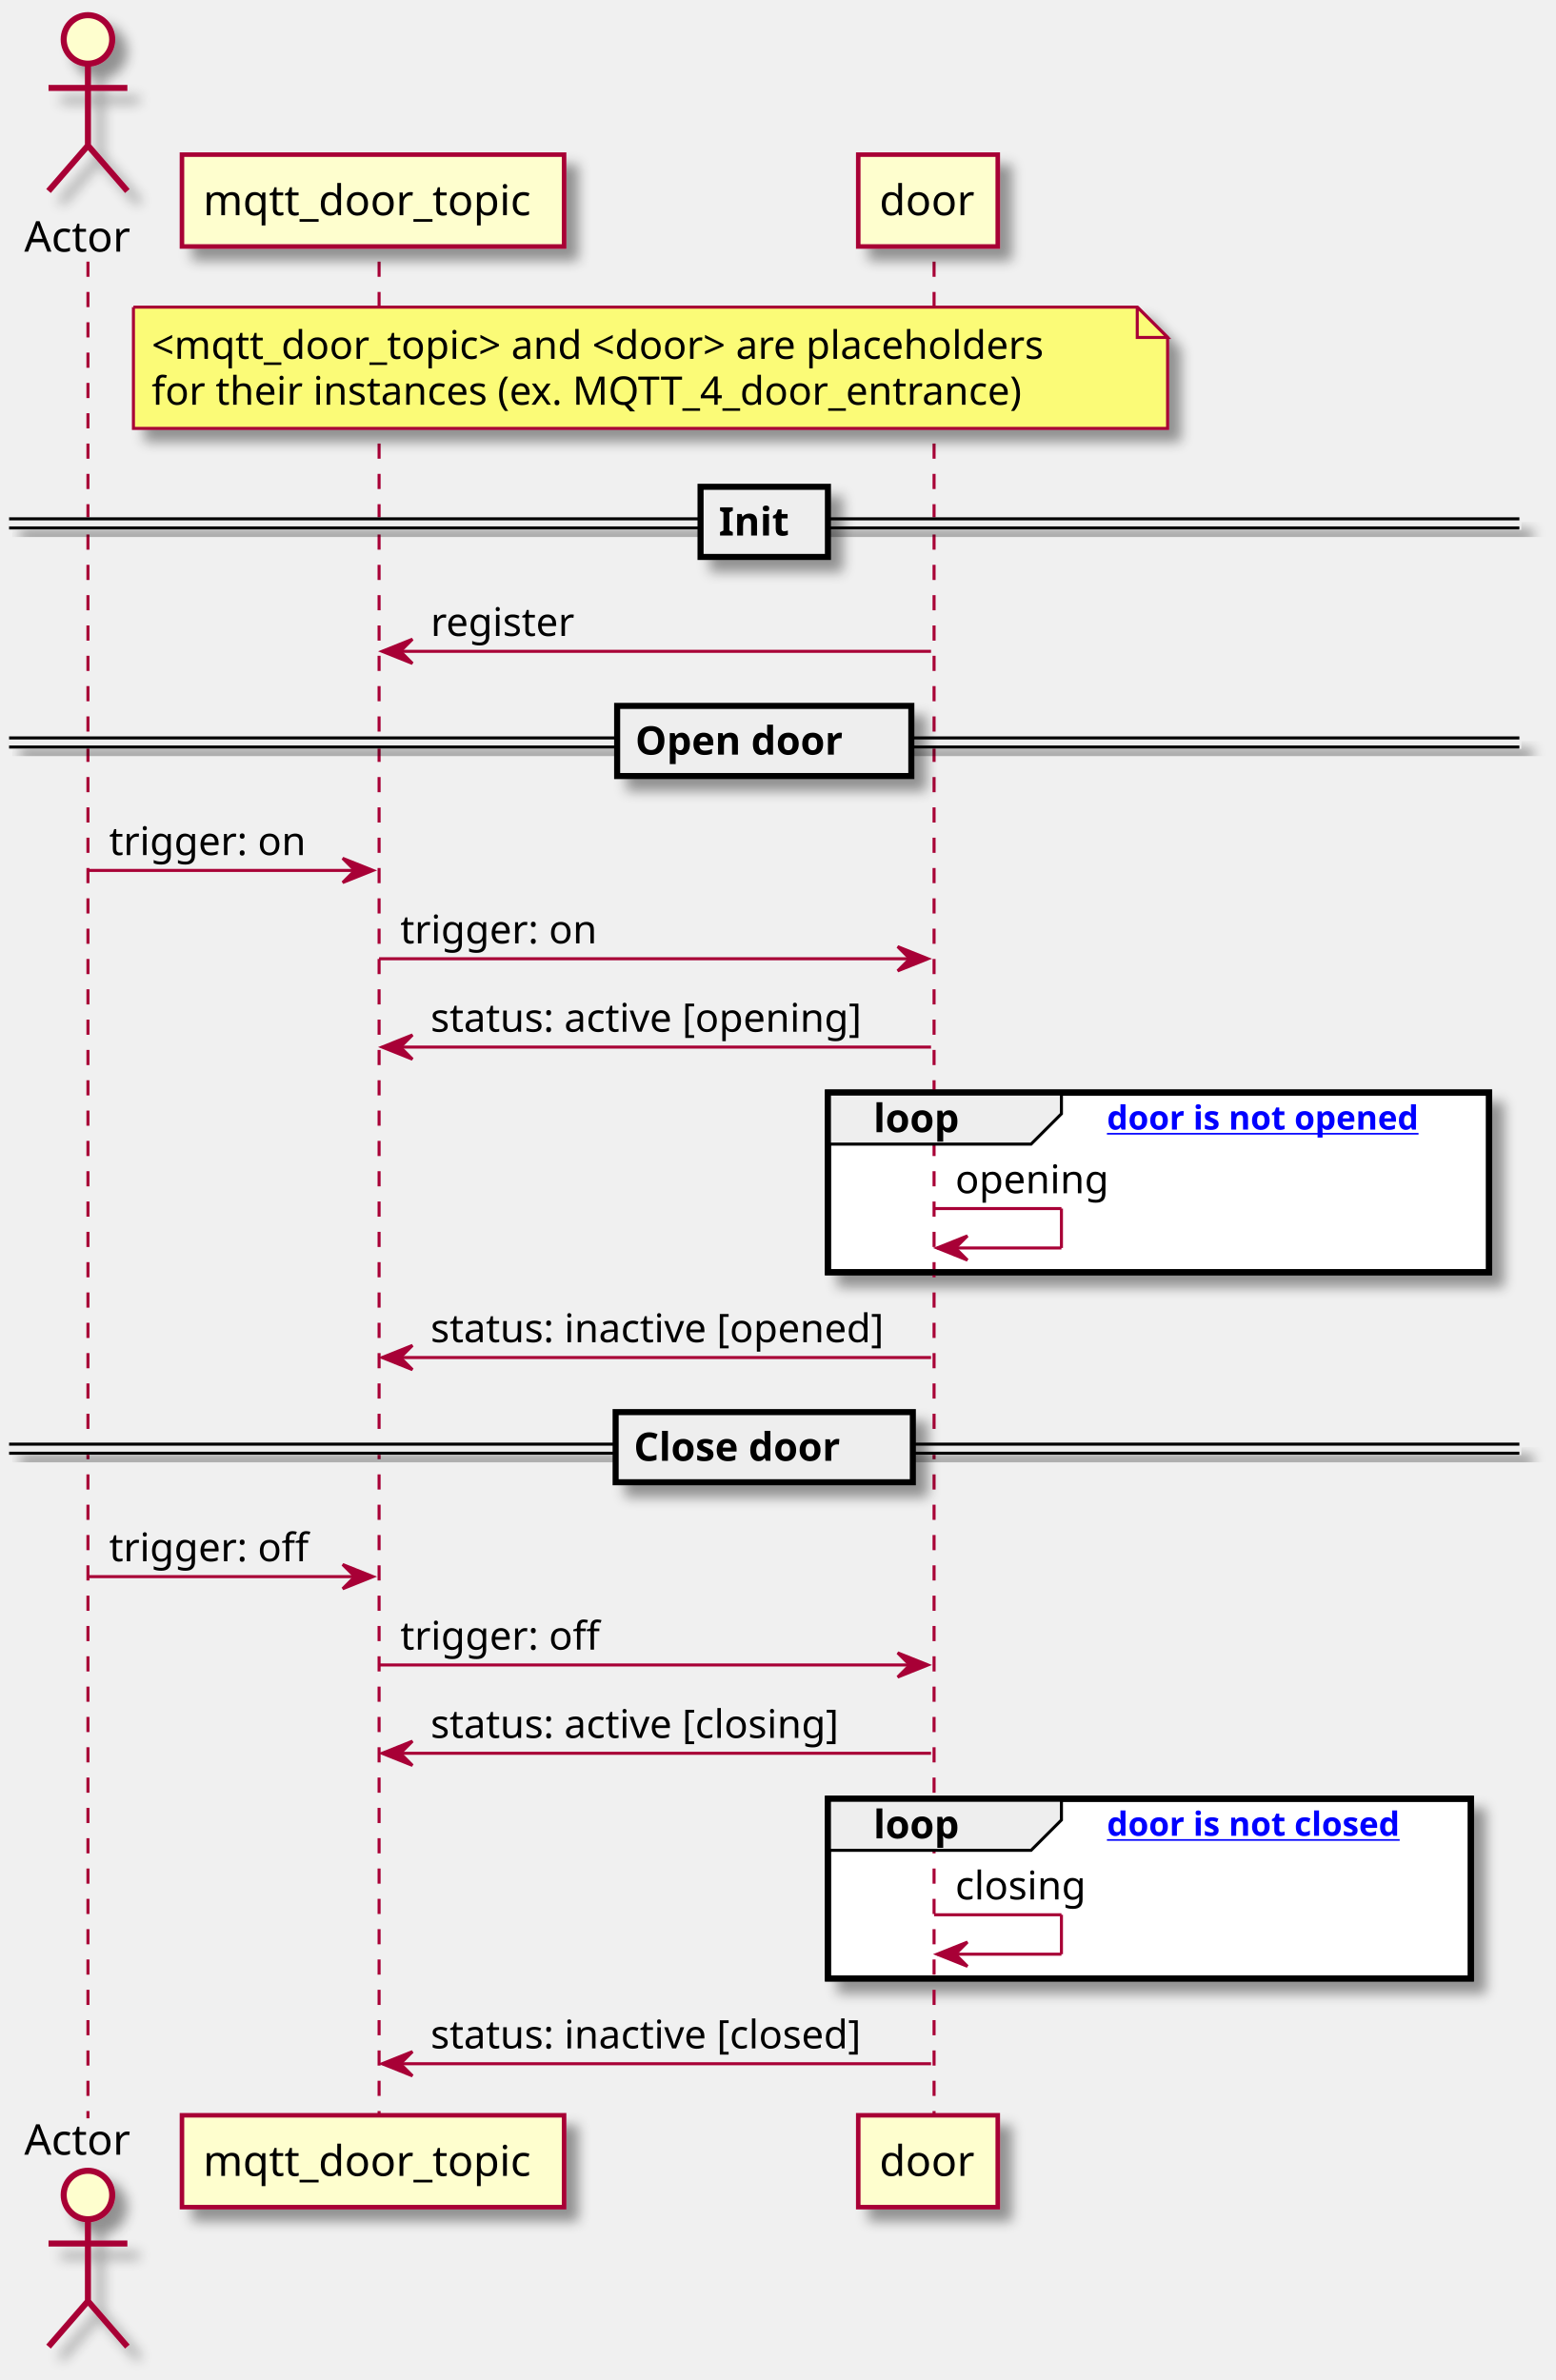
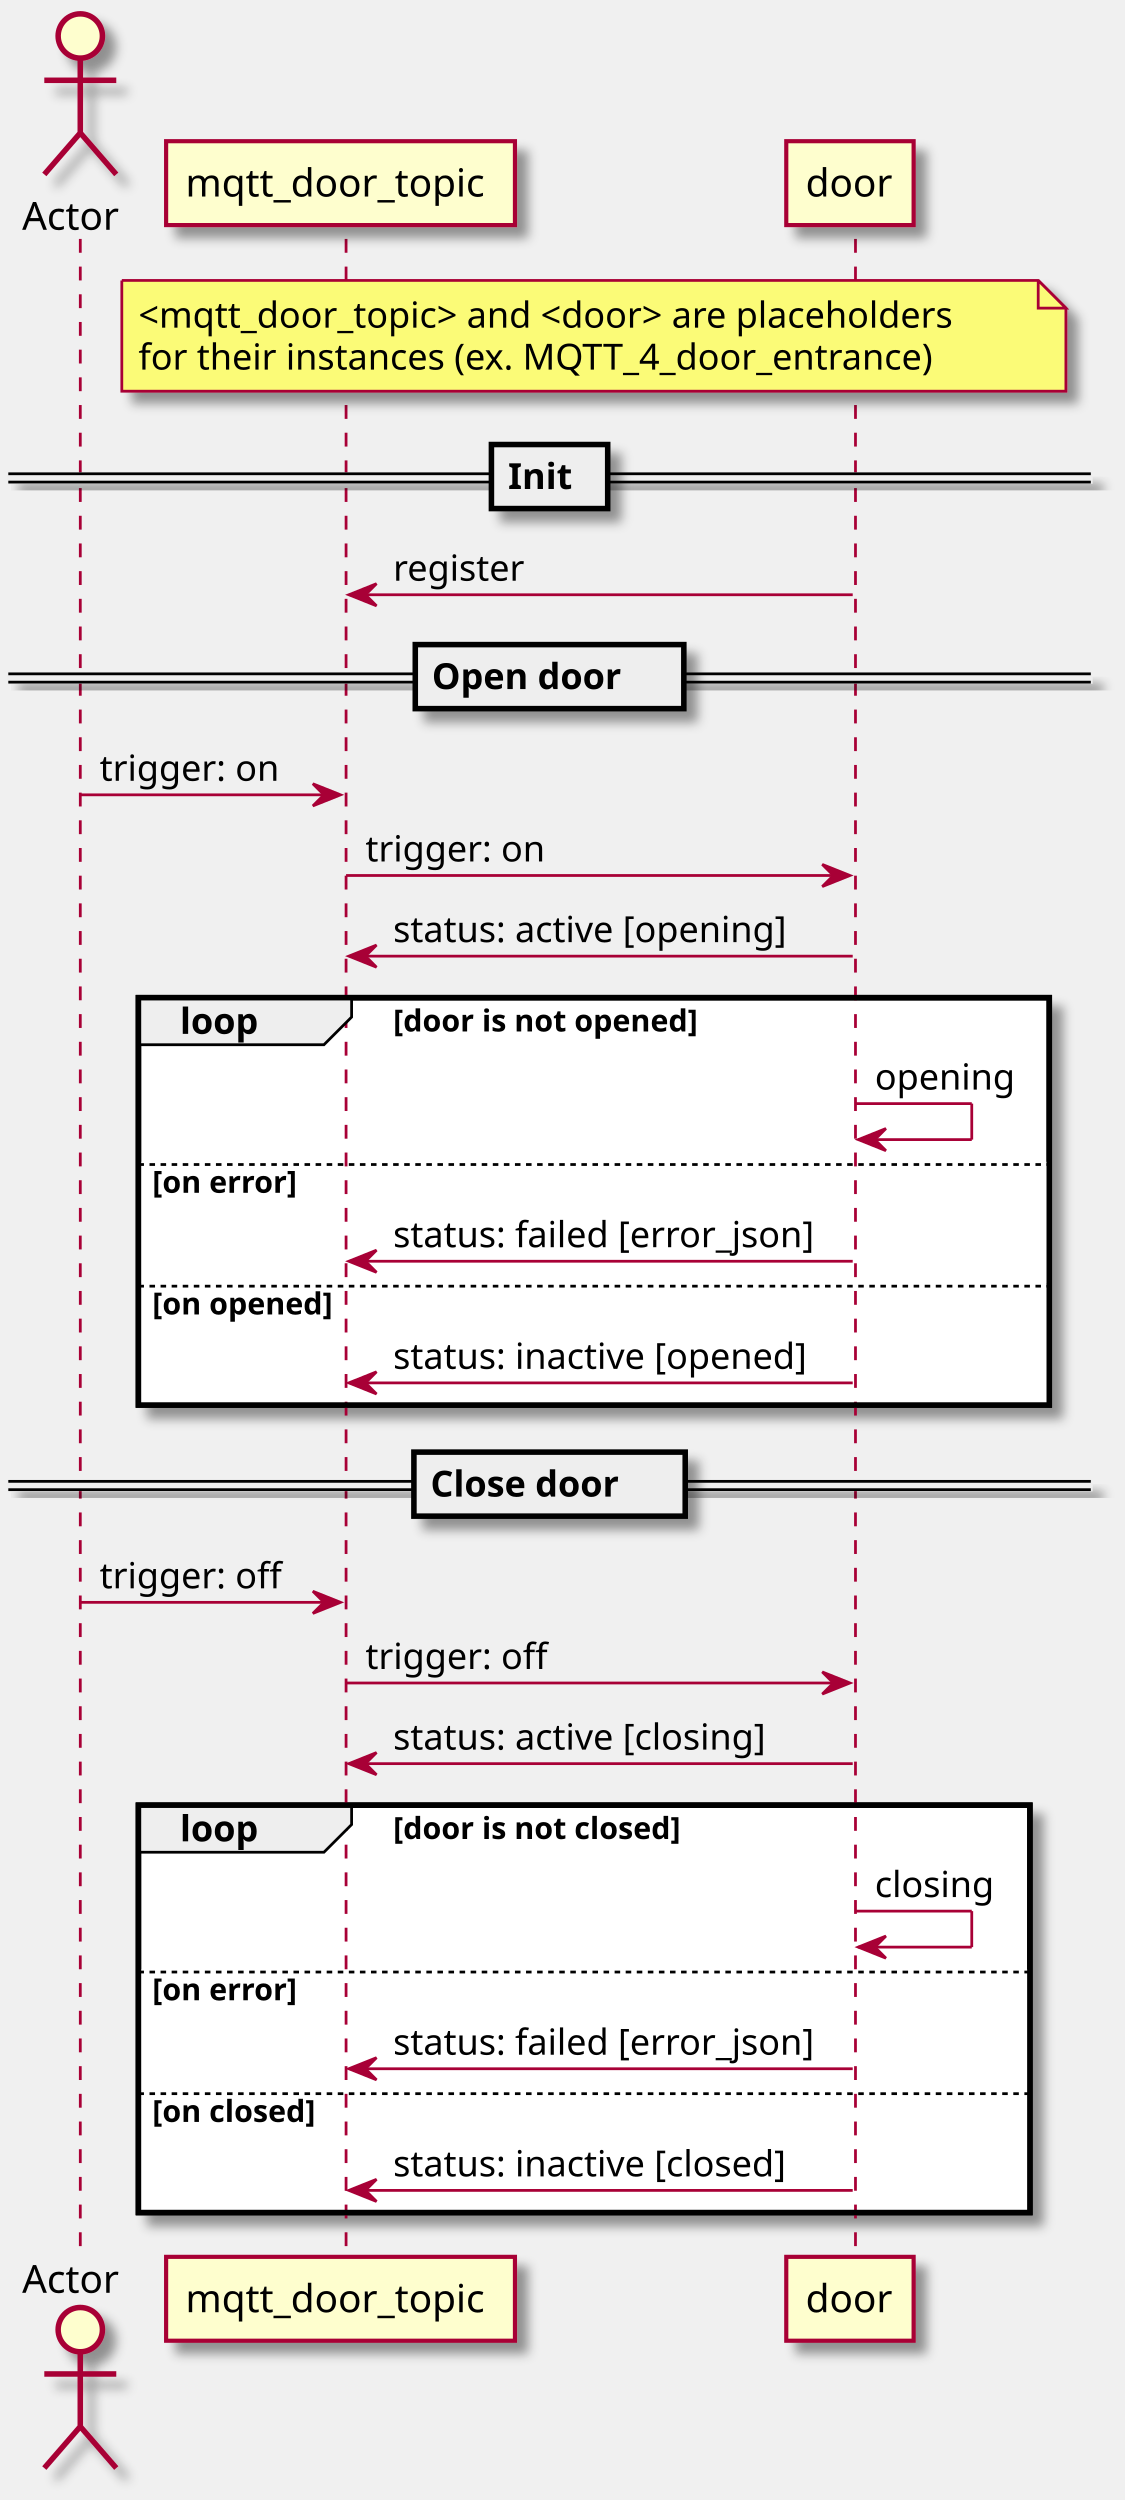
- <svg xmlns="http://www.w3.org/2000/svg" xmlns:xlink="http://www.w3.org/1999/xlink" contentScriptType="application/ecmascript" contentStyleType="text/css" height="785px" preserveAspectRatio="none" style="width:513px;height:785px;" version="1.1" viewBox="0 0 513 785" width="513px" zoomAndPan="magnify">
+ <svg xmlns="http://www.w3.org/2000/svg" contentScriptType="application/ecmascript" contentStyleType="text/css" height="903px" preserveAspectRatio="none" style="width:406px;height:903px;" version="1.1" viewBox="0 0 406 903" width="406px" zoomAndPan="magnify">
  <defs>
-     <filter height="300%" id="fanviwk3dcwmn" width="300%" x="-1" y="-1">
+     <filter height="300%" id="f1df4t9y01yk98" width="300%" x="-1" y="-1">
      <feGaussianBlur result="blurOut" stdDeviation="2.0" />
      <feColorMatrix in="blurOut" result="blurOut2" type="matrix" values="0 0 0 0 0 0 0 0 0 0 0 0 0 0 0 0 0 0 .4 0" />
      <feOffset dx="4.0" dy="4.0" in="blurOut2" result="blurOut3" />
      <feBlend in="SourceGraphic" in2="blurOut3" mode="normal" />
    </filter>
  </defs>
  <g>
-     <rect fill="#FFFFFF" filter="url(#fanviwk3dcwmn)" height="59.266" style="stroke: #000000; stroke-width: 2.0;" width="218" x="273" y="360.359" />
-     <rect fill="#FFFFFF" filter="url(#fanviwk3dcwmn)" height="59.266" style="stroke: #000000; stroke-width: 2.0;" width="212" x="273" y="593.289" />
-     <line style="stroke: #A80036; stroke-width: 1.0; stroke-dasharray: 5.0,5.0;" x1="29" x2="29" y1="86.297" y2="698.688" />
-     <line style="stroke: #A80036; stroke-width: 1.0; stroke-dasharray: 5.0,5.0;" x1="125" x2="125" y1="86.297" y2="698.688" />
-     <line style="stroke: #A80036; stroke-width: 1.0; stroke-dasharray: 5.0,5.0;" x1="308" x2="308" y1="86.297" y2="698.688" />
+     <rect fill="#FFFFFF" filter="url(#f1df4t9y01yk98)" height="147.141" style="stroke: #000000; stroke-width: 2.0;" width="329" x="50" y="360.359" />
+     <rect fill="#FFFFFF" height="43.938" style="stroke: none; stroke-width: 1.0;" width="329" x="50" y="419.625" />
+     <rect fill="#FFFFFF" height="43.938" style="stroke: none; stroke-width: 1.0;" width="329" x="50" y="463.562" />
+     <rect fill="#FFFFFF" filter="url(#f1df4t9y01yk98)" height="147.141" style="stroke: #000000; stroke-width: 2.0;" width="322" x="50" y="652.031" />
+     <rect fill="#FFFFFF" height="43.938" style="stroke: none; stroke-width: 1.0;" width="322" x="50" y="711.297" />
+     <rect fill="#FFFFFF" height="43.938" style="stroke: none; stroke-width: 1.0;" width="322" x="50" y="755.234" />
+     <line style="stroke: #A80036; stroke-width: 1.0; stroke-dasharray: 5.0,5.0;" x1="29" x2="29" y1="86.297" y2="816.172" />
+     <line style="stroke: #A80036; stroke-width: 1.0; stroke-dasharray: 5.0,5.0;" x1="125" x2="125" y1="86.297" y2="816.172" />
+     <line style="stroke: #A80036; stroke-width: 1.0; stroke-dasharray: 5.0,5.0;" x1="309" x2="309" y1="86.297" y2="816.172" />
    <text fill="#000000" font-family="sans-serif" font-size="14" lengthAdjust="spacingAndGlyphs" textLength="36" x="8" y="82.995">Actor</text>
-     <ellipse cx="29" cy="13" fill="#FEFECE" filter="url(#fanviwk3dcwmn)" rx="8" ry="8" style="stroke: #A80036; stroke-width: 2.0;" />
-     <path d="M29,21 L29,48 M16,29 L42,29 M29,48 L16,63 M29,48 L42,63 " fill="none" filter="url(#fanviwk3dcwmn)" style="stroke: #A80036; stroke-width: 2.0;" />
-     <text fill="#000000" font-family="sans-serif" font-size="14" lengthAdjust="spacingAndGlyphs" textLength="36" x="8" y="710.683">Actor</text>
-     <ellipse cx="29" cy="723.984" fill="#FEFECE" filter="url(#fanviwk3dcwmn)" rx="8" ry="8" style="stroke: #A80036; stroke-width: 2.0;" />
-     <path d="M29,731.984 L29,758.984 M16,739.984 L42,739.984 M29,758.984 L16,773.984 M29,758.984 L42,773.984 " fill="none" filter="url(#fanviwk3dcwmn)" style="stroke: #A80036; stroke-width: 2.0;" />
-     <rect fill="#FEFECE" filter="url(#fanviwk3dcwmn)" height="30.297" style="stroke: #A80036; stroke-width: 1.5;" width="126" x="60" y="51" />
+     <ellipse cx="29" cy="13" fill="#FEFECE" filter="url(#f1df4t9y01yk98)" rx="8" ry="8" style="stroke: #A80036; stroke-width: 2.0;" />
+     <path d="M29,21 L29,48 M16,29 L42,29 M29,48 L16,63 M29,48 L42,63 " fill="none" filter="url(#f1df4t9y01yk98)" style="stroke: #A80036; stroke-width: 2.0;" />
+     <text fill="#000000" font-family="sans-serif" font-size="14" lengthAdjust="spacingAndGlyphs" textLength="36" x="8" y="828.167">Actor</text>
+     <ellipse cx="29" cy="841.469" fill="#FEFECE" filter="url(#f1df4t9y01yk98)" rx="8" ry="8" style="stroke: #A80036; stroke-width: 2.0;" />
+     <path d="M29,849.469 L29,876.469 M16,857.469 L42,857.469 M29,876.469 L16,891.469 M29,876.469 L42,891.469 " fill="none" filter="url(#f1df4t9y01yk98)" style="stroke: #A80036; stroke-width: 2.0;" />
+     <rect fill="#FEFECE" filter="url(#f1df4t9y01yk98)" height="30.297" style="stroke: #A80036; stroke-width: 1.5;" width="126" x="60" y="51" />
    <text fill="#000000" font-family="sans-serif" font-size="14" lengthAdjust="spacingAndGlyphs" textLength="112" x="67" y="70.995">mqtt_door_topic</text>
-     <rect fill="#FEFECE" filter="url(#fanviwk3dcwmn)" height="30.297" style="stroke: #A80036; stroke-width: 1.5;" width="126" x="60" y="697.688" />
-     <text fill="#000000" font-family="sans-serif" font-size="14" lengthAdjust="spacingAndGlyphs" textLength="112" x="67" y="717.683">mqtt_door_topic</text>
-     <rect fill="#FEFECE" filter="url(#fanviwk3dcwmn)" height="30.297" style="stroke: #A80036; stroke-width: 1.5;" width="46" x="283" y="51" />
-     <text fill="#000000" font-family="sans-serif" font-size="14" lengthAdjust="spacingAndGlyphs" textLength="32" x="290" y="70.995">door</text>
-     <rect fill="#FEFECE" filter="url(#fanviwk3dcwmn)" height="30.297" style="stroke: #A80036; stroke-width: 1.5;" width="46" x="283" y="697.688" />
-     <text fill="#000000" font-family="sans-serif" font-size="14" lengthAdjust="spacingAndGlyphs" textLength="32" x="290" y="717.683">door</text>
-     <path d="M44,101.297 L44,141.297 L385,141.297 L385,111.297 L375,101.297 L44,101.297 " fill="#FBFB77" filter="url(#fanviwk3dcwmn)" style="stroke: #A80036; stroke-width: 1.0;" />
+     <rect fill="#FEFECE" filter="url(#f1df4t9y01yk98)" height="30.297" style="stroke: #A80036; stroke-width: 1.5;" width="126" x="60" y="815.172" />
+     <text fill="#000000" font-family="sans-serif" font-size="14" lengthAdjust="spacingAndGlyphs" textLength="112" x="67" y="835.167">mqtt_door_topic</text>
+     <rect fill="#FEFECE" filter="url(#f1df4t9y01yk98)" height="30.297" style="stroke: #A80036; stroke-width: 1.5;" width="46" x="284" y="51" />
+     <text fill="#000000" font-family="sans-serif" font-size="14" lengthAdjust="spacingAndGlyphs" textLength="32" x="291" y="70.995">door</text>
+     <rect fill="#FEFECE" filter="url(#f1df4t9y01yk98)" height="30.297" style="stroke: #A80036; stroke-width: 1.5;" width="46" x="284" y="815.172" />
+     <text fill="#000000" font-family="sans-serif" font-size="14" lengthAdjust="spacingAndGlyphs" textLength="32" x="291" y="835.167">door</text>
+     <path d="M44,101.297 L44,141.297 L385,141.297 L385,111.297 L375,101.297 L44,101.297 " fill="#FBFB77" filter="url(#f1df4t9y01yk98)" style="stroke: #A80036; stroke-width: 1.0;" />
    <path d="M375,101.297 L375,111.297 L385,111.297 L375,101.297 " fill="#FBFB77" style="stroke: #A80036; stroke-width: 1.0;" />
    <text fill="#000000" font-family="sans-serif" font-size="13" lengthAdjust="spacingAndGlyphs" textLength="320" x="50" y="118.364">&lt;mqtt_door_topic&gt; and &lt;door&gt; are placeholders</text>
    <text fill="#000000" font-family="sans-serif" font-size="13" lengthAdjust="spacingAndGlyphs" textLength="302" x="50" y="133.497">for their instances (ex. MQTT_4_door_entrance)</text>
-     <rect fill="#EEEEEE" filter="url(#fanviwk3dcwmn)" height="3" style="stroke: #EEEEEE; stroke-width: 1.0;" width="498" x="3" y="171.129" />
-     <line style="stroke: #000000; stroke-width: 1.0;" x1="3" x2="501" y1="171.129" y2="171.129" />
-     <line style="stroke: #000000; stroke-width: 1.0;" x1="3" x2="501" y1="174.129" y2="174.129" />
-     <rect fill="#EEEEEE" filter="url(#fanviwk3dcwmn)" height="23.133" style="stroke: #000000; stroke-width: 2.0;" width="42" x="231" y="160.562" />
-     <text fill="#000000" font-family="sans-serif" font-size="13" font-weight="bold" lengthAdjust="spacingAndGlyphs" textLength="23" x="237" y="176.629">Init</text>
+     <rect fill="#EEEEEE" filter="url(#f1df4t9y01yk98)" height="3" style="stroke: #EEEEEE; stroke-width: 1.0;" width="391" x="3" y="171.129" />
+     <line style="stroke: #000000; stroke-width: 1.0;" x1="3" x2="394" y1="171.129" y2="171.129" />
+     <line style="stroke: #000000; stroke-width: 1.0;" x1="3" x2="394" y1="174.129" y2="174.129" />
+     <rect fill="#EEEEEE" filter="url(#f1df4t9y01yk98)" height="23.133" style="stroke: #000000; stroke-width: 2.0;" width="42" x="177.5" y="160.562" />
+     <text fill="#000000" font-family="sans-serif" font-size="13" font-weight="bold" lengthAdjust="spacingAndGlyphs" textLength="23" x="183.5" y="176.629">Init</text>
    <polygon fill="#A80036" points="136,210.828,126,214.828,136,218.828,132,214.828" style="stroke: #A80036; stroke-width: 1.0;" />
-     <line style="stroke: #A80036; stroke-width: 1.0;" x1="130" x2="307" y1="214.828" y2="214.828" />
+     <line style="stroke: #A80036; stroke-width: 1.0;" x1="130" x2="308" y1="214.828" y2="214.828" />
    <text fill="#000000" font-family="sans-serif" font-size="13" lengthAdjust="spacingAndGlyphs" textLength="49" x="142" y="209.762">register</text>
-     <rect fill="#EEEEEE" filter="url(#fanviwk3dcwmn)" height="3" style="stroke: #EEEEEE; stroke-width: 1.0;" width="498" x="3" y="243.394" />
-     <line style="stroke: #000000; stroke-width: 1.0;" x1="3" x2="501" y1="243.394" y2="243.394" />
-     <line style="stroke: #000000; stroke-width: 1.0;" x1="3" x2="501" y1="246.394" y2="246.394" />
-     <rect fill="#EEEEEE" filter="url(#fanviwk3dcwmn)" height="23.133" style="stroke: #000000; stroke-width: 2.0;" width="97" x="203.5" y="232.828" />
-     <text fill="#000000" font-family="sans-serif" font-size="13" font-weight="bold" lengthAdjust="spacingAndGlyphs" textLength="78" x="209.5" y="248.895">Open door</text>
+     <rect fill="#EEEEEE" filter="url(#f1df4t9y01yk98)" height="3" style="stroke: #EEEEEE; stroke-width: 1.0;" width="391" x="3" y="243.394" />
+     <line style="stroke: #000000; stroke-width: 1.0;" x1="3" x2="394" y1="243.394" y2="243.394" />
+     <line style="stroke: #000000; stroke-width: 1.0;" x1="3" x2="394" y1="246.394" y2="246.394" />
+     <rect fill="#EEEEEE" filter="url(#f1df4t9y01yk98)" height="23.133" style="stroke: #000000; stroke-width: 2.0;" width="97" x="150" y="232.828" />
+     <text fill="#000000" font-family="sans-serif" font-size="13" font-weight="bold" lengthAdjust="spacingAndGlyphs" textLength="78" x="156" y="248.895">Open door</text>
    <polygon fill="#A80036" points="113,283.094,123,287.094,113,291.094,117,287.094" style="stroke: #A80036; stroke-width: 1.0;" />
    <line style="stroke: #A80036; stroke-width: 1.0;" x1="29" x2="119" y1="287.094" y2="287.094" />
    <text fill="#000000" font-family="sans-serif" font-size="13" lengthAdjust="spacingAndGlyphs" textLength="66" x="36" y="282.028">trigger: on</text>
-     <polygon fill="#A80036" points="296,312.227,306,316.227,296,320.227,300,316.227" style="stroke: #A80036; stroke-width: 1.0;" />
-     <line style="stroke: #A80036; stroke-width: 1.0;" x1="125" x2="302" y1="316.227" y2="316.227" />
+     <polygon fill="#A80036" points="297,312.227,307,316.227,297,320.227,301,316.227" style="stroke: #A80036; stroke-width: 1.0;" />
+     <line style="stroke: #A80036; stroke-width: 1.0;" x1="125" x2="303" y1="316.227" y2="316.227" />
    <text fill="#000000" font-family="sans-serif" font-size="13" lengthAdjust="spacingAndGlyphs" textLength="66" x="132" y="311.161">trigger: on</text>
    <polygon fill="#A80036" points="136,341.359,126,345.359,136,349.359,132,345.359" style="stroke: #A80036; stroke-width: 1.0;" />
-     <line style="stroke: #A80036; stroke-width: 1.0;" x1="130" x2="307" y1="345.359" y2="345.359" />
+     <line style="stroke: #A80036; stroke-width: 1.0;" x1="130" x2="308" y1="345.359" y2="345.359" />
    <text fill="#000000" font-family="sans-serif" font-size="13" lengthAdjust="spacingAndGlyphs" textLength="151" x="142" y="340.293">status: active [opening]</text>
-     <path d="M273,360.359 L350,360.359 L350,367.359 L340,377.359 L273,377.359 L273,360.359 " fill="#EEEEEE" style="stroke: #000000; stroke-width: 1.0;" />
-     <rect fill="none" height="59.266" style="stroke: #000000; stroke-width: 2.0;" width="218" x="273" y="360.359" />
-     <text fill="#000000" font-family="sans-serif" font-size="13" font-weight="bold" lengthAdjust="spacingAndGlyphs" textLength="32" x="288" y="373.426">loop</text>
-     <a href="on" target="_top" xlink:actuate="onRequest" xlink:show="new" xlink:title="on" xlink:type="simple">
-       <text fill="#0000FF" font-family="sans-serif" font-size="11" font-weight="bold" lengthAdjust="spacingAndGlyphs" text-decoration="underline" textLength="121" x="365" y="372.57">door is not opened</text>
-     </a>
-     <line style="stroke: #A80036; stroke-width: 1.0;" x1="308" x2="350" y1="398.625" y2="398.625" />
-     <line style="stroke: #A80036; stroke-width: 1.0;" x1="350" x2="350" y1="398.625" y2="411.625" />
-     <line style="stroke: #A80036; stroke-width: 1.0;" x1="309" x2="350" y1="411.625" y2="411.625" />
-     <polygon fill="#A80036" points="319,407.625,309,411.625,319,415.625,315,411.625" style="stroke: #A80036; stroke-width: 1.0;" />
-     <text fill="#000000" font-family="sans-serif" font-size="13" lengthAdjust="spacingAndGlyphs" textLength="51" x="315" y="393.559">opening</text>
-     <polygon fill="#A80036" points="136,443.758,126,447.758,136,451.758,132,447.758" style="stroke: #A80036; stroke-width: 1.0;" />
-     <line style="stroke: #A80036; stroke-width: 1.0;" x1="130" x2="307" y1="447.758" y2="447.758" />
-     <text fill="#000000" font-family="sans-serif" font-size="13" lengthAdjust="spacingAndGlyphs" textLength="159" x="142" y="442.692">status: inactive [opened]</text>
-     <rect fill="#EEEEEE" filter="url(#fanviwk3dcwmn)" height="3" style="stroke: #EEEEEE; stroke-width: 1.0;" width="498" x="3" y="476.324" />
-     <line style="stroke: #000000; stroke-width: 1.0;" x1="3" x2="501" y1="476.324" y2="476.324" />
-     <line style="stroke: #000000; stroke-width: 1.0;" x1="3" x2="501" y1="479.324" y2="479.324" />
-     <rect fill="#EEEEEE" filter="url(#fanviwk3dcwmn)" height="23.133" style="stroke: #000000; stroke-width: 2.0;" width="98" x="203" y="465.758" />
-     <text fill="#000000" font-family="sans-serif" font-size="13" font-weight="bold" lengthAdjust="spacingAndGlyphs" textLength="79" x="209" y="481.825">Close door</text>
-     <polygon fill="#A80036" points="113,516.023,123,520.023,113,524.023,117,520.023" style="stroke: #A80036; stroke-width: 1.0;" />
-     <line style="stroke: #A80036; stroke-width: 1.0;" x1="29" x2="119" y1="520.023" y2="520.023" />
-     <text fill="#000000" font-family="sans-serif" font-size="13" lengthAdjust="spacingAndGlyphs" textLength="66" x="36" y="514.957">trigger: off</text>
-     <polygon fill="#A80036" points="296,545.156,306,549.156,296,553.156,300,549.156" style="stroke: #A80036; stroke-width: 1.0;" />
-     <line style="stroke: #A80036; stroke-width: 1.0;" x1="125" x2="302" y1="549.156" y2="549.156" />
-     <text fill="#000000" font-family="sans-serif" font-size="13" lengthAdjust="spacingAndGlyphs" textLength="66" x="132" y="544.09">trigger: off</text>
-     <polygon fill="#A80036" points="136,574.289,126,578.289,136,582.289,132,578.289" style="stroke: #A80036; stroke-width: 1.0;" />
-     <line style="stroke: #A80036; stroke-width: 1.0;" x1="130" x2="307" y1="578.289" y2="578.289" />
-     <text fill="#000000" font-family="sans-serif" font-size="13" lengthAdjust="spacingAndGlyphs" textLength="144" x="142" y="573.223">status: active [closing]</text>
-     <path d="M273,593.289 L350,593.289 L350,600.289 L340,610.289 L273,610.289 L273,593.289 " fill="#EEEEEE" style="stroke: #000000; stroke-width: 1.0;" />
-     <rect fill="none" height="59.266" style="stroke: #000000; stroke-width: 2.0;" width="212" x="273" y="593.289" />
-     <text fill="#000000" font-family="sans-serif" font-size="13" font-weight="bold" lengthAdjust="spacingAndGlyphs" textLength="32" x="288" y="606.356">loop</text>
-     <a href="on" target="_top" xlink:actuate="onRequest" xlink:show="new" xlink:title="on" xlink:type="simple">
-       <text fill="#0000FF" font-family="sans-serif" font-size="11" font-weight="bold" lengthAdjust="spacingAndGlyphs" text-decoration="underline" textLength="115" x="365" y="605.5">door is not closed</text>
-     </a>
-     <line style="stroke: #A80036; stroke-width: 1.0;" x1="308" x2="350" y1="631.555" y2="631.555" />
-     <line style="stroke: #A80036; stroke-width: 1.0;" x1="350" x2="350" y1="631.555" y2="644.555" />
-     <line style="stroke: #A80036; stroke-width: 1.0;" x1="309" x2="350" y1="644.555" y2="644.555" />
-     <polygon fill="#A80036" points="319,640.555,309,644.555,319,648.555,315,644.555" style="stroke: #A80036; stroke-width: 1.0;" />
-     <text fill="#000000" font-family="sans-serif" font-size="13" lengthAdjust="spacingAndGlyphs" textLength="44" x="315" y="626.489">closing</text>
-     <polygon fill="#A80036" points="136,676.688,126,680.688,136,684.688,132,680.688" style="stroke: #A80036; stroke-width: 1.0;" />
-     <line style="stroke: #A80036; stroke-width: 1.0;" x1="130" x2="307" y1="680.688" y2="680.688" />
-     <text fill="#000000" font-family="sans-serif" font-size="13" lengthAdjust="spacingAndGlyphs" textLength="152" x="142" y="675.622">status: inactive [closed]</text>
+     <path d="M50,360.359 L127,360.359 L127,367.359 L117,377.359 L50,377.359 L50,360.359 " fill="#EEEEEE" style="stroke: #000000; stroke-width: 1.0;" />
+     <rect fill="none" height="147.141" style="stroke: #000000; stroke-width: 2.0;" width="329" x="50" y="360.359" />
+     <text fill="#000000" font-family="sans-serif" font-size="13" font-weight="bold" lengthAdjust="spacingAndGlyphs" textLength="32" x="65" y="373.426">loop</text>
+     <text fill="#000000" font-family="sans-serif" font-size="11" font-weight="bold" lengthAdjust="spacingAndGlyphs" textLength="131" x="142" y="372.57">[door is not opened]</text>
+     <line style="stroke: #A80036; stroke-width: 1.0;" x1="309" x2="351" y1="398.625" y2="398.625" />
+     <line style="stroke: #A80036; stroke-width: 1.0;" x1="351" x2="351" y1="398.625" y2="411.625" />
+     <line style="stroke: #A80036; stroke-width: 1.0;" x1="310" x2="351" y1="411.625" y2="411.625" />
+     <polygon fill="#A80036" points="320,407.625,310,411.625,320,415.625,316,411.625" style="stroke: #A80036; stroke-width: 1.0;" />
+     <text fill="#000000" font-family="sans-serif" font-size="13" lengthAdjust="spacingAndGlyphs" textLength="51" x="316" y="393.559">opening</text>
+     <line style="stroke: #000000; stroke-width: 1.0; stroke-dasharray: 2.0,2.0;" x1="50" x2="379" y1="420.625" y2="420.625" />
+     <text fill="#000000" font-family="sans-serif" font-size="11" font-weight="bold" lengthAdjust="spacingAndGlyphs" textLength="61" x="55" y="430.835">[on error]</text>
+     <polygon fill="#A80036" points="136,451.562,126,455.562,136,459.562,132,455.562" style="stroke: #A80036; stroke-width: 1.0;" />
+     <line style="stroke: #A80036; stroke-width: 1.0;" x1="130" x2="308" y1="455.562" y2="455.562" />
+     <text fill="#000000" font-family="sans-serif" font-size="13" lengthAdjust="spacingAndGlyphs" textLength="160" x="142" y="450.497">status: failed [error_json]</text>
+     <line style="stroke: #000000; stroke-width: 1.0; stroke-dasharray: 2.0,2.0;" x1="50" x2="379" y1="464.562" y2="464.562" />
+     <text fill="#000000" font-family="sans-serif" font-size="11" font-weight="bold" lengthAdjust="spacingAndGlyphs" textLength="78" x="55" y="474.773">[on opened]</text>
+     <polygon fill="#A80036" points="136,495.5,126,499.5,136,503.5,132,499.5" style="stroke: #A80036; stroke-width: 1.0;" />
+     <line style="stroke: #A80036; stroke-width: 1.0;" x1="130" x2="308" y1="499.5" y2="499.5" />
+     <text fill="#000000" font-family="sans-serif" font-size="13" lengthAdjust="spacingAndGlyphs" textLength="159" x="142" y="494.434">status: inactive [opened]</text>
+     <rect fill="#EEEEEE" filter="url(#f1df4t9y01yk98)" height="3" style="stroke: #EEEEEE; stroke-width: 1.0;" width="391" x="3" y="535.066" />
+     <line style="stroke: #000000; stroke-width: 1.0;" x1="3" x2="394" y1="535.066" y2="535.066" />
+     <line style="stroke: #000000; stroke-width: 1.0;" x1="3" x2="394" y1="538.066" y2="538.066" />
+     <rect fill="#EEEEEE" filter="url(#f1df4t9y01yk98)" height="23.133" style="stroke: #000000; stroke-width: 2.0;" width="98" x="149.5" y="524.5" />
+     <text fill="#000000" font-family="sans-serif" font-size="13" font-weight="bold" lengthAdjust="spacingAndGlyphs" textLength="79" x="155.5" y="540.567">Close door</text>
+     <polygon fill="#A80036" points="113,574.766,123,578.766,113,582.766,117,578.766" style="stroke: #A80036; stroke-width: 1.0;" />
+     <line style="stroke: #A80036; stroke-width: 1.0;" x1="29" x2="119" y1="578.766" y2="578.766" />
+     <text fill="#000000" font-family="sans-serif" font-size="13" lengthAdjust="spacingAndGlyphs" textLength="66" x="36" y="573.7">trigger: off</text>
+     <polygon fill="#A80036" points="297,603.898,307,607.898,297,611.898,301,607.898" style="stroke: #A80036; stroke-width: 1.0;" />
+     <line style="stroke: #A80036; stroke-width: 1.0;" x1="125" x2="303" y1="607.898" y2="607.898" />
+     <text fill="#000000" font-family="sans-serif" font-size="13" lengthAdjust="spacingAndGlyphs" textLength="66" x="132" y="602.832">trigger: off</text>
+     <polygon fill="#A80036" points="136,633.031,126,637.031,136,641.031,132,637.031" style="stroke: #A80036; stroke-width: 1.0;" />
+     <line style="stroke: #A80036; stroke-width: 1.0;" x1="130" x2="308" y1="637.031" y2="637.031" />
+     <text fill="#000000" font-family="sans-serif" font-size="13" lengthAdjust="spacingAndGlyphs" textLength="144" x="142" y="631.965">status: active [closing]</text>
+     <path d="M50,652.031 L127,652.031 L127,659.031 L117,669.031 L50,669.031 L50,652.031 " fill="#EEEEEE" style="stroke: #000000; stroke-width: 1.0;" />
+     <rect fill="none" height="147.141" style="stroke: #000000; stroke-width: 2.0;" width="322" x="50" y="652.031" />
+     <text fill="#000000" font-family="sans-serif" font-size="13" font-weight="bold" lengthAdjust="spacingAndGlyphs" textLength="32" x="65" y="665.098">loop</text>
+     <text fill="#000000" font-family="sans-serif" font-size="11" font-weight="bold" lengthAdjust="spacingAndGlyphs" textLength="125" x="142" y="664.242">[door is not closed]</text>
+     <line style="stroke: #A80036; stroke-width: 1.0;" x1="309" x2="351" y1="690.297" y2="690.297" />
+     <line style="stroke: #A80036; stroke-width: 1.0;" x1="351" x2="351" y1="690.297" y2="703.297" />
+     <line style="stroke: #A80036; stroke-width: 1.0;" x1="310" x2="351" y1="703.297" y2="703.297" />
+     <polygon fill="#A80036" points="320,699.297,310,703.297,320,707.297,316,703.297" style="stroke: #A80036; stroke-width: 1.0;" />
+     <text fill="#000000" font-family="sans-serif" font-size="13" lengthAdjust="spacingAndGlyphs" textLength="44" x="316" y="685.231">closing</text>
+     <line style="stroke: #000000; stroke-width: 1.0; stroke-dasharray: 2.0,2.0;" x1="50" x2="372" y1="712.297" y2="712.297" />
+     <text fill="#000000" font-family="sans-serif" font-size="11" font-weight="bold" lengthAdjust="spacingAndGlyphs" textLength="61" x="55" y="722.507">[on error]</text>
+     <polygon fill="#A80036" points="136,743.234,126,747.234,136,751.234,132,747.234" style="stroke: #A80036; stroke-width: 1.0;" />
+     <line style="stroke: #A80036; stroke-width: 1.0;" x1="130" x2="308" y1="747.234" y2="747.234" />
+     <text fill="#000000" font-family="sans-serif" font-size="13" lengthAdjust="spacingAndGlyphs" textLength="160" x="142" y="742.168">status: failed [error_json]</text>
+     <line style="stroke: #000000; stroke-width: 1.0; stroke-dasharray: 2.0,2.0;" x1="50" x2="372" y1="756.234" y2="756.234" />
+     <text fill="#000000" font-family="sans-serif" font-size="11" font-weight="bold" lengthAdjust="spacingAndGlyphs" textLength="72" x="55" y="766.445">[on closed]</text>
+     <polygon fill="#A80036" points="136,787.172,126,791.172,136,795.172,132,791.172" style="stroke: #A80036; stroke-width: 1.0;" />
+     <line style="stroke: #A80036; stroke-width: 1.0;" x1="130" x2="308" y1="791.172" y2="791.172" />
+     <text fill="#000000" font-family="sans-serif" font-size="13" lengthAdjust="spacingAndGlyphs" textLength="152" x="142" y="786.106">status: inactive [closed]</text>
  </g>
</svg>
